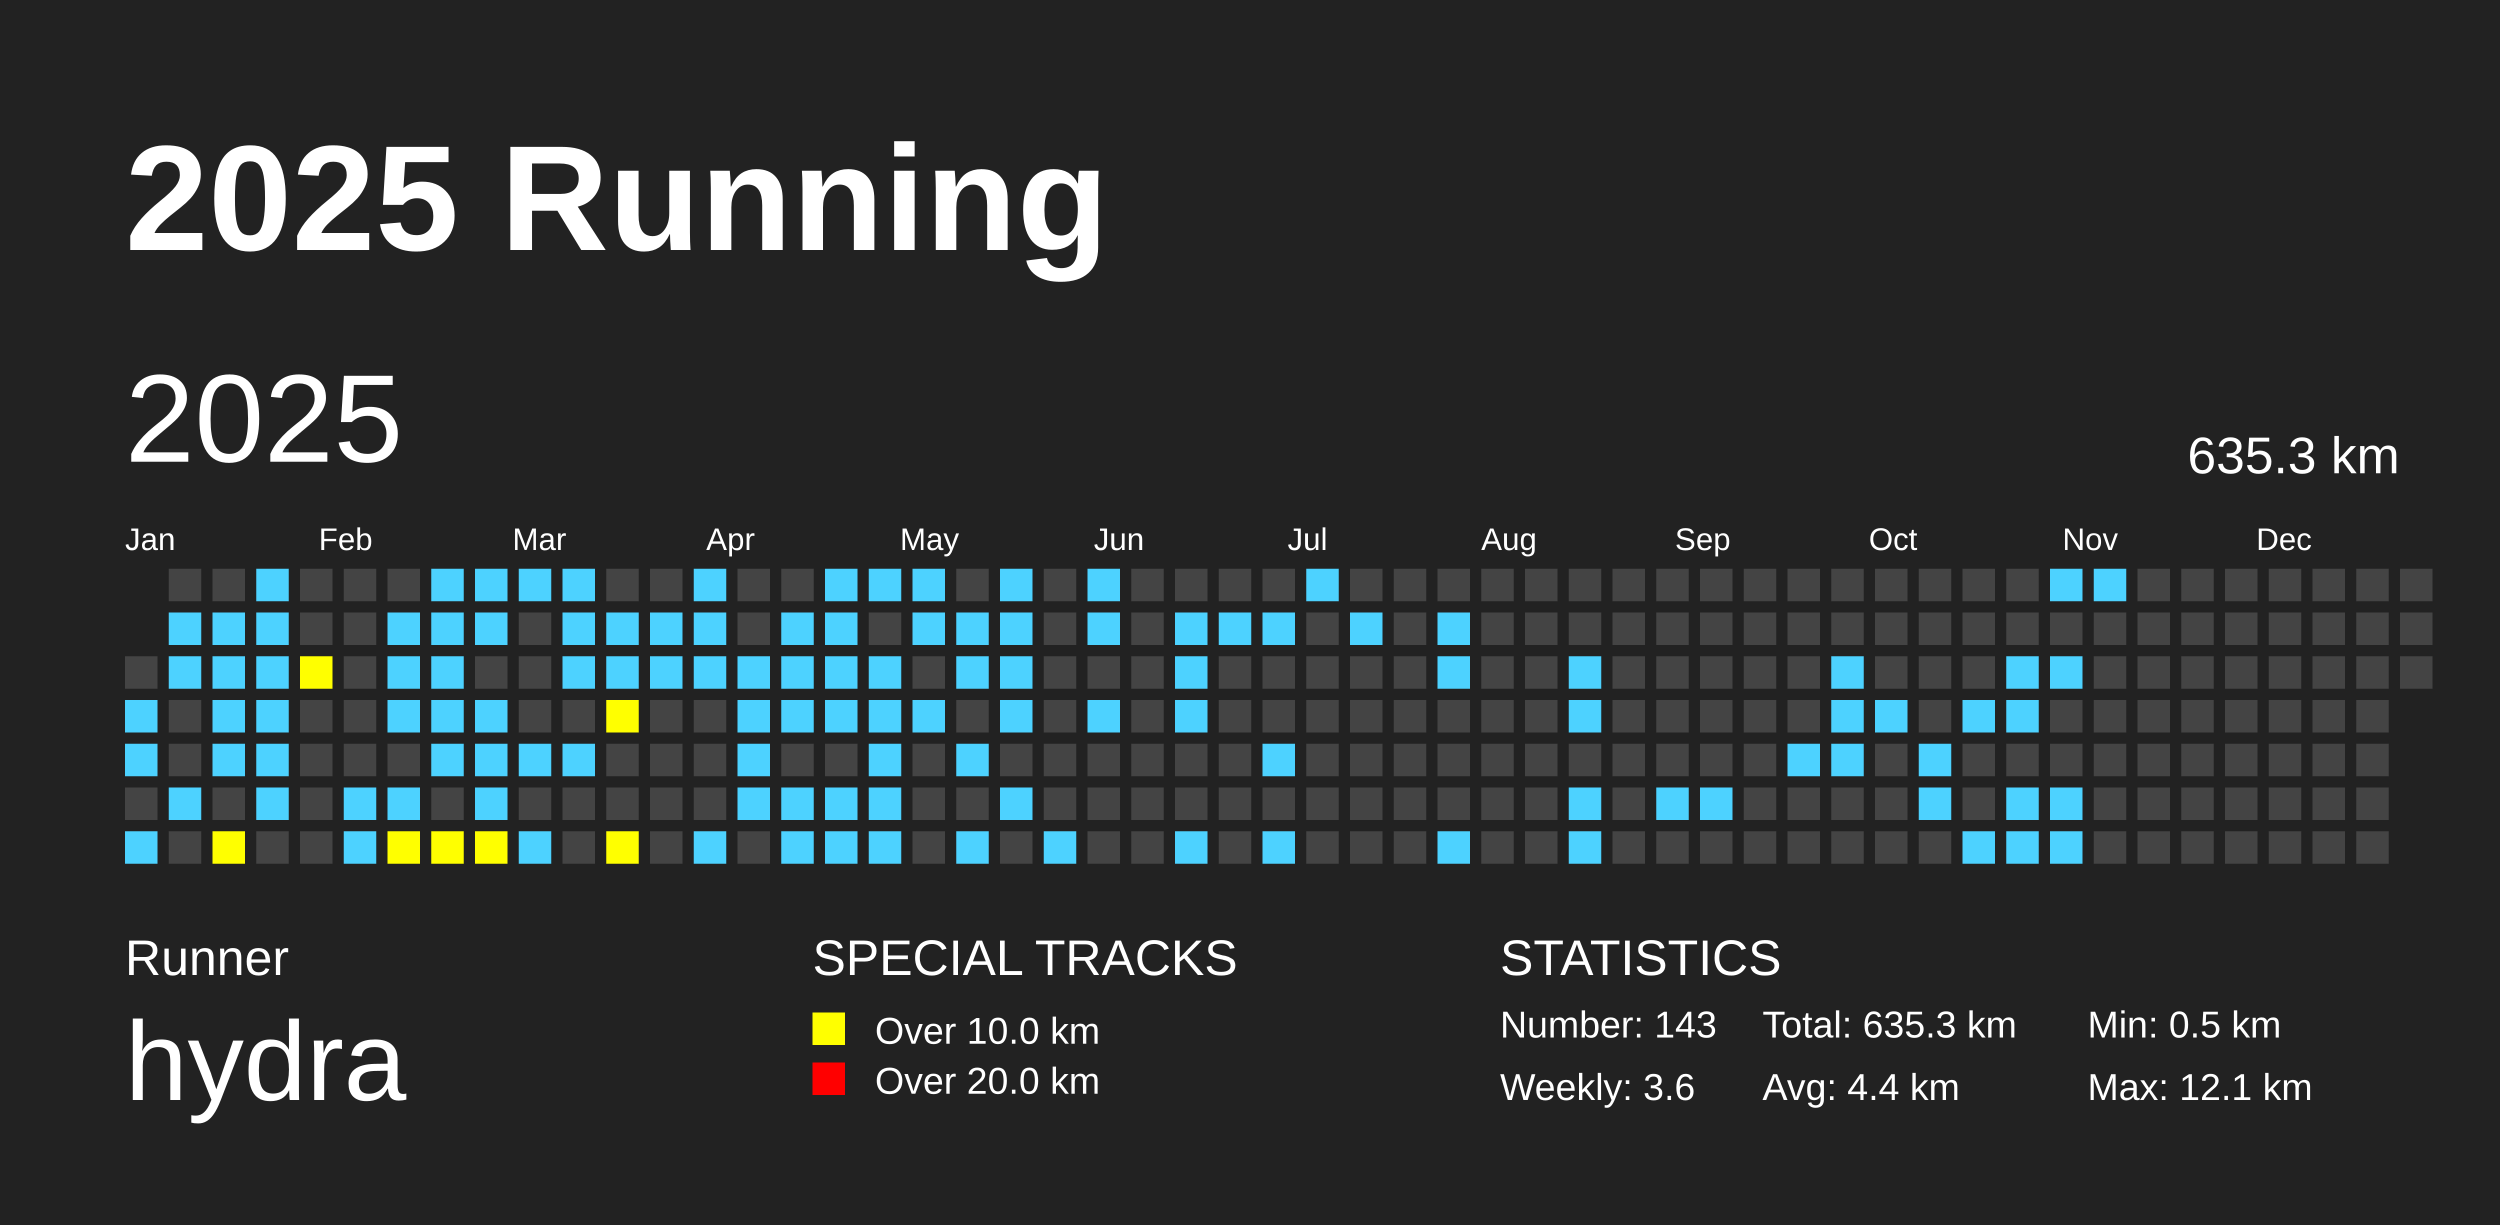
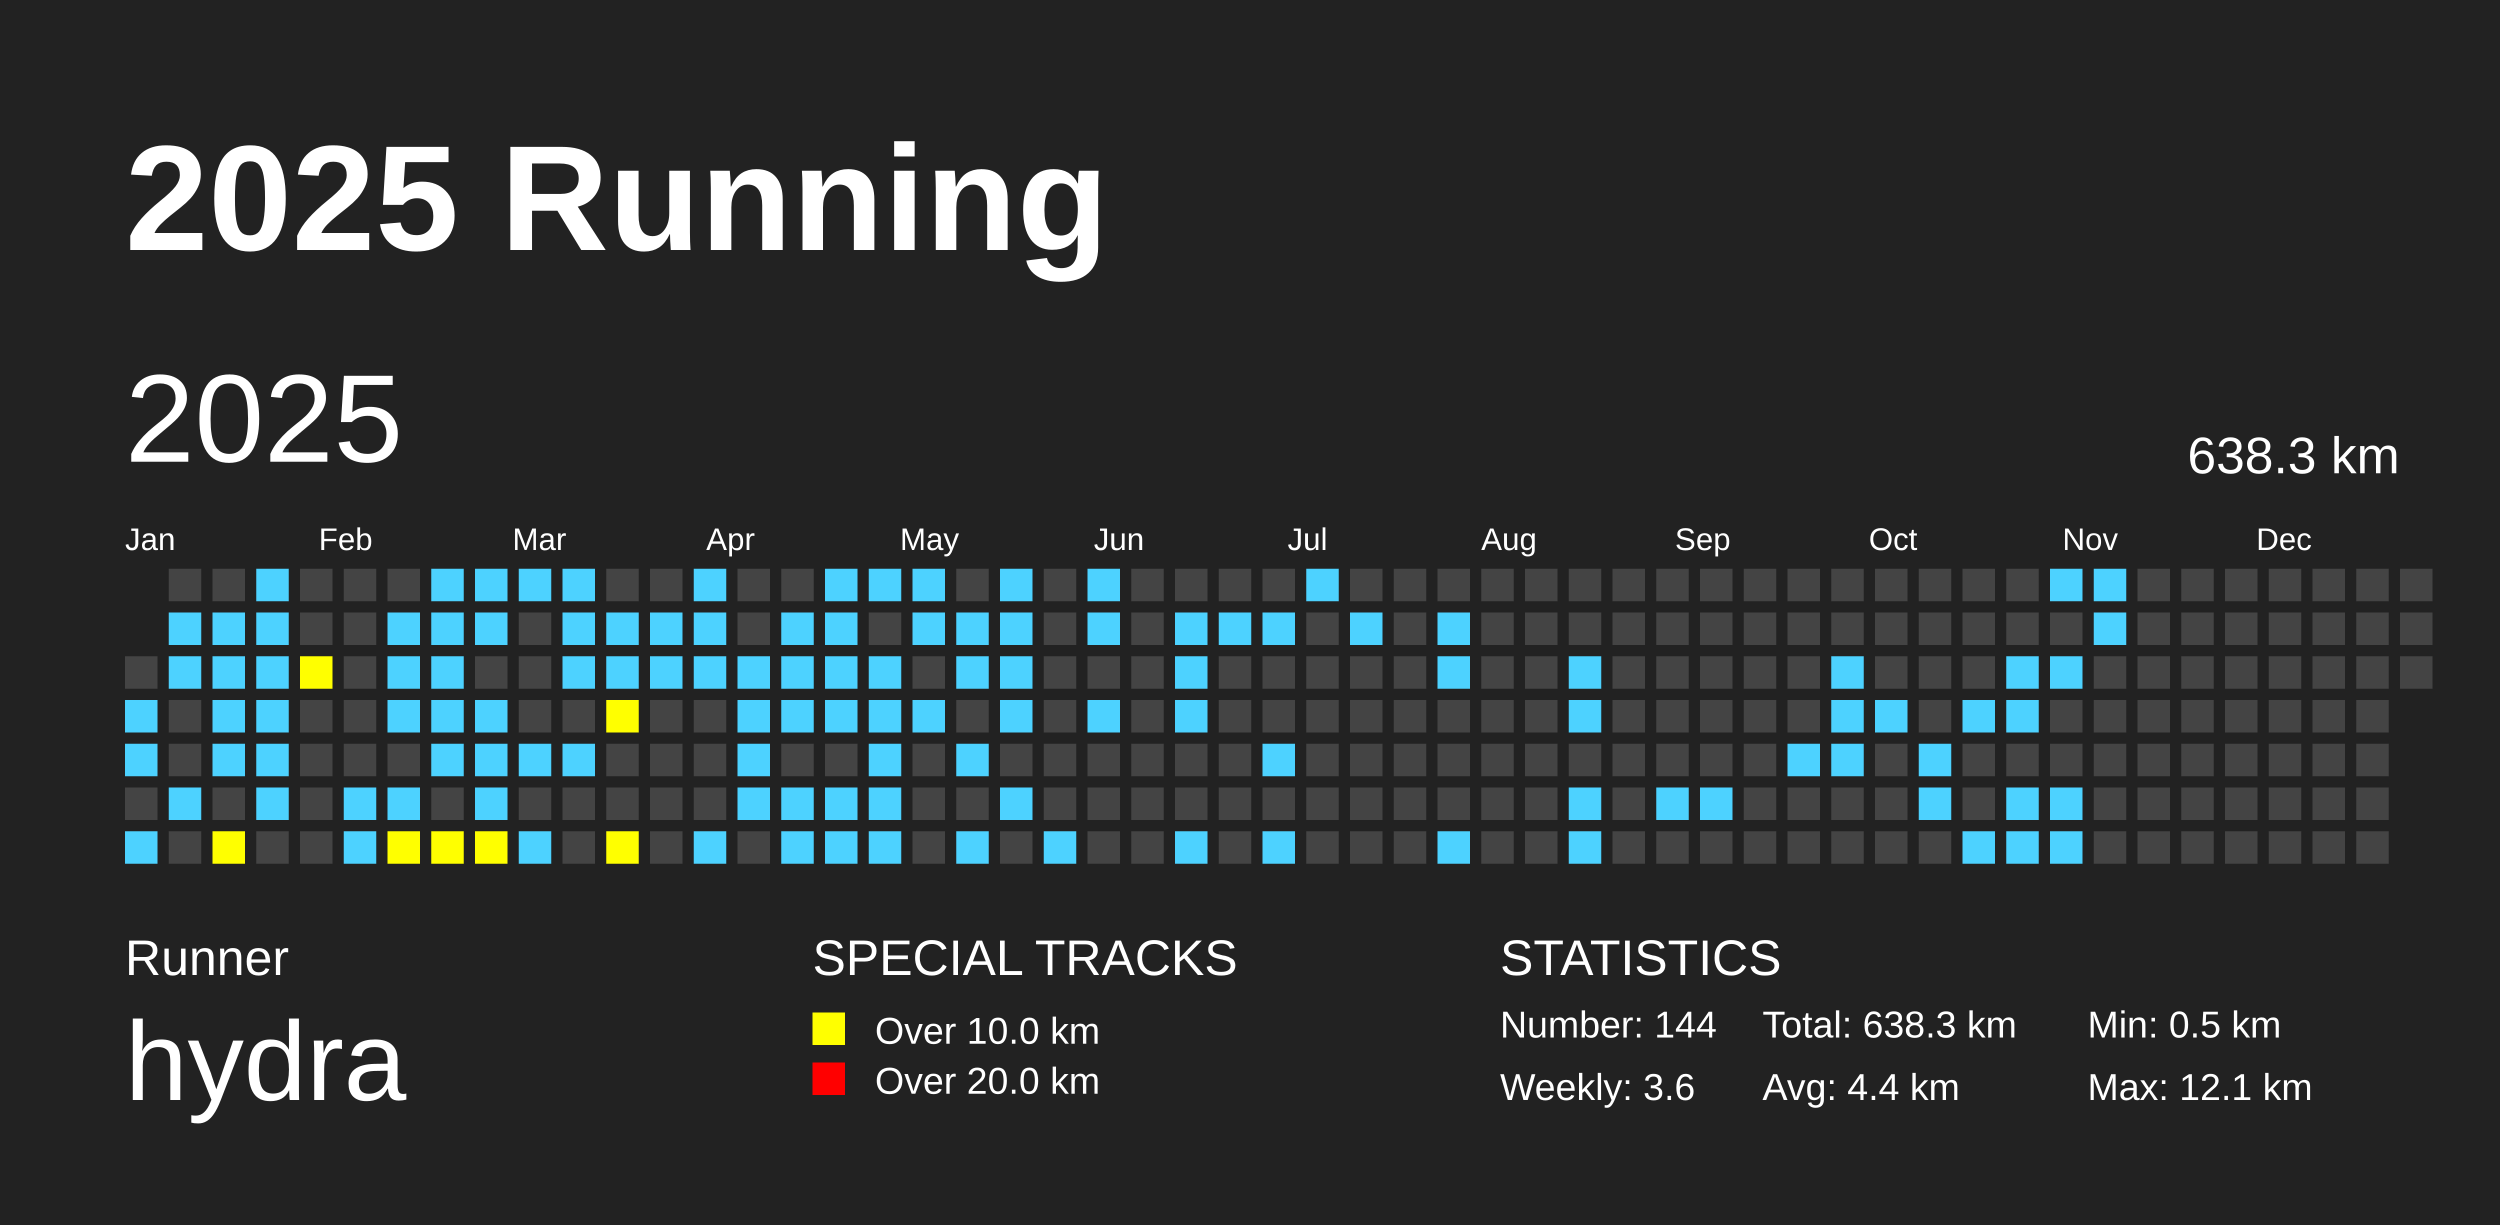
<svg xmlns="http://www.w3.org/2000/svg" baseProfile="full" height="98mm" version="1.1" viewBox="0,0,200,98" width="200mm">
  <defs />
  <rect fill="#222222" height="98" width="200" x="0" y="0" />
  <text fill="#FFFFFF" style="font-size:12px; font-family:Arial; font-weight:bold;" x="10" y="20">2025 Running</text>
  <text fill="#FFFFFF" style="font-size:4px; font-family:Arial" x="10" y="78">Runner</text>
  <text fill="#FFFFFF" style="font-size:9px; font-family:Arial" x="10" y="88">hydra</text>
  <text fill="#FFFFFF" style="font-size:4px; font-family:Arial" x="65" y="78">SPECIAL TRACKS</text>
  <rect fill="yellow" height="2.6" width="2.6" x="65" y="81" />
  <text fill="#FFFFFF" style="font-size:3px; font-family:Arial" x="70" y="83.5">Over 10.0 km</text>
  <rect fill="red" height="2.6" width="2.6" x="65" y="85" />
  <text fill="#FFFFFF" style="font-size:3px; font-family:Arial" x="70" y="87.5">Over 20.0 km</text>
  <text fill="#FFFFFF" style="font-size:4px; font-family:Arial" x="120" y="78">STATISTICS</text>
-   <text fill="#FFFFFF" style="font-size:3px; font-family:Arial" x="120" y="83">Number: 143</text>
+   <text fill="#FFFFFF" style="font-size:3px; font-family:Arial" x="120" y="83">Number: 144</text>
  <text fill="#FFFFFF" style="font-size:3px; font-family:Arial" x="120" y="88">Weekly: 3.6</text>
-   <text fill="#FFFFFF" style="font-size:3px; font-family:Arial" x="141" y="83">Total: 635.3 km</text>
+   <text fill="#FFFFFF" style="font-size:3px; font-family:Arial" x="141" y="83">Total: 638.3 km</text>
  <text fill="#FFFFFF" style="font-size:3px; font-family:Arial" x="141" y="88">Avg: 4.4 km</text>
  <text fill="#FFFFFF" style="font-size:3px; font-family:Arial" x="167" y="83">Min: 0.5 km</text>
  <text fill="#FFFFFF" style="font-size:3px; font-family:Arial" x="167" y="88">Max: 12.1 km</text>
  <text dominant-baseline="hanging" fill="#FFFFFF" style="font-size:10.0px; font-family:Arial;" x="10" y="30">2025</text>
-   <text dominant-baseline="hanging" fill="#FFFFFF" style="font-size:4.125px; font-family:Arial;" x="175" y="35">635.3 km</text>
+   <text dominant-baseline="hanging" fill="#FFFFFF" style="font-size:4.125px; font-family:Arial;" x="175" y="35">638.3 km</text>
  <text fill="#FFFFFF" style="font-size:2.5px; font-family:Arial" x="10.0" y="44">Jan</text>
  <text fill="#FFFFFF" style="font-size:2.5px; font-family:Arial" x="25.5" y="44">Feb</text>
  <text fill="#FFFFFF" style="font-size:2.5px; font-family:Arial" x="41.0" y="44">Mar</text>
  <text fill="#FFFFFF" style="font-size:2.5px; font-family:Arial" x="56.5" y="44">Apr</text>
  <text fill="#FFFFFF" style="font-size:2.5px; font-family:Arial" x="72.0" y="44">May</text>
  <text fill="#FFFFFF" style="font-size:2.5px; font-family:Arial" x="87.5" y="44">Jun</text>
  <text fill="#FFFFFF" style="font-size:2.5px; font-family:Arial" x="103.0" y="44">Jul</text>
  <text fill="#FFFFFF" style="font-size:2.5px; font-family:Arial" x="118.5" y="44">Aug</text>
  <text fill="#FFFFFF" style="font-size:2.5px; font-family:Arial" x="134.0" y="44">Sep</text>
  <text fill="#FFFFFF" style="font-size:2.5px; font-family:Arial" x="149.5" y="44">Oct</text>
  <text fill="#FFFFFF" style="font-size:2.5px; font-family:Arial" x="165.0" y="44">Nov</text>
  <text fill="#FFFFFF" style="font-size:2.5px; font-family:Arial" x="180.5" y="44">Dec</text>
  <rect fill="#444444" height="2.6" width="2.6" x="10.0" y="52.5" />
  <rect fill="#4DD2FF" height="2.6" width="2.6" x="10.0" y="56.0" />
  <rect fill="#4DD2FF" height="2.6" width="2.6" x="10.0" y="59.5" />
  <rect fill="#444444" height="2.6" width="2.6" x="10.0" y="63.0" />
  <rect fill="#4DD2FF" height="2.6" width="2.6" x="10.0" y="66.5" />
  <rect fill="#444444" height="2.6" width="2.6" x="13.5" y="45.5" />
  <rect fill="#4DD2FF" height="2.6" width="2.6" x="13.5" y="49.0" />
  <rect fill="#4DD2FF" height="2.6" width="2.6" x="13.5" y="52.5" />
  <rect fill="#444444" height="2.6" width="2.6" x="13.5" y="56.0" />
  <rect fill="#444444" height="2.6" width="2.6" x="13.5" y="59.5" />
  <rect fill="#4DD2FF" height="2.6" width="2.6" x="13.5" y="63.0" />
  <rect fill="#444444" height="2.6" width="2.6" x="13.5" y="66.5" />
  <rect fill="#444444" height="2.6" width="2.6" x="17.0" y="45.5" />
  <rect fill="#4DD2FF" height="2.6" width="2.6" x="17.0" y="49.0" />
  <rect fill="#4DD2FF" height="2.6" width="2.6" x="17.0" y="52.5" />
  <rect fill="#4DD2FF" height="2.6" width="2.6" x="17.0" y="56.0" />
  <rect fill="#4DD2FF" height="2.6" width="2.6" x="17.0" y="59.5" />
  <rect fill="#444444" height="2.6" width="2.6" x="17.0" y="63.0" />
  <rect fill="yellow" height="2.6" width="2.6" x="17.0" y="66.5" />
  <rect fill="#4DD2FF" height="2.6" width="2.6" x="20.5" y="45.5" />
  <rect fill="#4DD2FF" height="2.6" width="2.6" x="20.5" y="49.0" />
  <rect fill="#4DD2FF" height="2.6" width="2.6" x="20.5" y="52.5" />
  <rect fill="#4DD2FF" height="2.6" width="2.6" x="20.5" y="56.0" />
  <rect fill="#4DD2FF" height="2.6" width="2.6" x="20.5" y="59.5" />
  <rect fill="#4DD2FF" height="2.6" width="2.6" x="20.5" y="63.0" />
  <rect fill="#444444" height="2.6" width="2.6" x="20.5" y="66.5" />
  <rect fill="#444444" height="2.6" width="2.6" x="24.0" y="45.5" />
  <rect fill="#444444" height="2.6" width="2.6" x="24.0" y="49.0" />
  <rect fill="yellow" height="2.6" width="2.6" x="24.0" y="52.5" />
  <rect fill="#444444" height="2.6" width="2.6" x="24.0" y="56.0" />
  <rect fill="#444444" height="2.6" width="2.6" x="24.0" y="59.5" />
  <rect fill="#444444" height="2.6" width="2.6" x="24.0" y="63.0" />
  <rect fill="#444444" height="2.6" width="2.6" x="24.0" y="66.5" />
  <rect fill="#444444" height="2.6" width="2.6" x="27.5" y="45.5" />
  <rect fill="#444444" height="2.6" width="2.6" x="27.5" y="49.0" />
  <rect fill="#444444" height="2.6" width="2.6" x="27.5" y="52.5" />
  <rect fill="#444444" height="2.6" width="2.6" x="27.5" y="56.0" />
  <rect fill="#444444" height="2.6" width="2.6" x="27.5" y="59.5" />
  <rect fill="#4DD2FF" height="2.6" width="2.6" x="27.5" y="63.0" />
  <rect fill="#4DD2FF" height="2.6" width="2.6" x="27.5" y="66.5" />
  <rect fill="#444444" height="2.6" width="2.6" x="31.0" y="45.5" />
  <rect fill="#4DD2FF" height="2.6" width="2.6" x="31.0" y="49.0" />
  <rect fill="#4DD2FF" height="2.6" width="2.6" x="31.0" y="52.5" />
  <rect fill="#4DD2FF" height="2.6" width="2.6" x="31.0" y="56.0" />
  <rect fill="#444444" height="2.6" width="2.6" x="31.0" y="59.5" />
  <rect fill="#4DD2FF" height="2.6" width="2.6" x="31.0" y="63.0" />
  <rect fill="yellow" height="2.6" width="2.6" x="31.0" y="66.5" />
  <rect fill="#4DD2FF" height="2.6" width="2.6" x="34.5" y="45.5" />
  <rect fill="#4DD2FF" height="2.6" width="2.6" x="34.5" y="49.0" />
  <rect fill="#4DD2FF" height="2.6" width="2.6" x="34.5" y="52.5" />
  <rect fill="#4DD2FF" height="2.6" width="2.6" x="34.5" y="56.0" />
  <rect fill="#4DD2FF" height="2.6" width="2.6" x="34.5" y="59.5" />
  <rect fill="#444444" height="2.6" width="2.6" x="34.5" y="63.0" />
  <rect fill="yellow" height="2.6" width="2.6" x="34.5" y="66.5" />
  <rect fill="#4DD2FF" height="2.6" width="2.6" x="38.0" y="45.5" />
  <rect fill="#4DD2FF" height="2.6" width="2.6" x="38.0" y="49.0" />
  <rect fill="#444444" height="2.6" width="2.6" x="38.0" y="52.5" />
  <rect fill="#4DD2FF" height="2.6" width="2.6" x="38.0" y="56.0" />
  <rect fill="#4DD2FF" height="2.6" width="2.6" x="38.0" y="59.5" />
  <rect fill="#4DD2FF" height="2.6" width="2.6" x="38.0" y="63.0" />
  <rect fill="yellow" height="2.6" width="2.6" x="38.0" y="66.5" />
  <rect fill="#4DD2FF" height="2.6" width="2.6" x="41.5" y="45.5" />
  <rect fill="#444444" height="2.6" width="2.6" x="41.5" y="49.0" />
  <rect fill="#444444" height="2.6" width="2.6" x="41.5" y="52.5" />
  <rect fill="#444444" height="2.6" width="2.6" x="41.5" y="56.0" />
  <rect fill="#4DD2FF" height="2.6" width="2.6" x="41.5" y="59.5" />
  <rect fill="#444444" height="2.6" width="2.6" x="41.5" y="63.0" />
  <rect fill="#4DD2FF" height="2.6" width="2.6" x="41.5" y="66.5" />
  <rect fill="#4DD2FF" height="2.6" width="2.6" x="45.0" y="45.5" />
  <rect fill="#4DD2FF" height="2.6" width="2.6" x="45.0" y="49.0" />
  <rect fill="#4DD2FF" height="2.6" width="2.6" x="45.0" y="52.5" />
  <rect fill="#444444" height="2.6" width="2.6" x="45.0" y="56.0" />
  <rect fill="#4DD2FF" height="2.6" width="2.6" x="45.0" y="59.5" />
  <rect fill="#444444" height="2.6" width="2.6" x="45.0" y="63.0" />
  <rect fill="#444444" height="2.6" width="2.6" x="45.0" y="66.5" />
  <rect fill="#444444" height="2.6" width="2.6" x="48.5" y="45.5" />
  <rect fill="#4DD2FF" height="2.6" width="2.6" x="48.5" y="49.0" />
  <rect fill="#4DD2FF" height="2.6" width="2.6" x="48.5" y="52.5" />
  <rect fill="yellow" height="2.6" width="2.6" x="48.5" y="56.0" />
  <rect fill="#444444" height="2.6" width="2.6" x="48.5" y="59.5" />
  <rect fill="#444444" height="2.6" width="2.6" x="48.5" y="63.0" />
  <rect fill="yellow" height="2.6" width="2.6" x="48.5" y="66.5" />
  <rect fill="#444444" height="2.6" width="2.6" x="52.0" y="45.5" />
  <rect fill="#4DD2FF" height="2.6" width="2.6" x="52.0" y="49.0" />
  <rect fill="#4DD2FF" height="2.6" width="2.6" x="52.0" y="52.5" />
  <rect fill="#444444" height="2.6" width="2.6" x="52.0" y="56.0" />
  <rect fill="#444444" height="2.6" width="2.6" x="52.0" y="59.5" />
  <rect fill="#444444" height="2.6" width="2.6" x="52.0" y="63.0" />
  <rect fill="#444444" height="2.6" width="2.6" x="52.0" y="66.5" />
  <rect fill="#4DD2FF" height="2.6" width="2.6" x="55.5" y="45.5" />
  <rect fill="#4DD2FF" height="2.6" width="2.6" x="55.5" y="49.0" />
  <rect fill="#4DD2FF" height="2.6" width="2.6" x="55.5" y="52.5" />
  <rect fill="#444444" height="2.6" width="2.6" x="55.5" y="56.0" />
  <rect fill="#444444" height="2.6" width="2.6" x="55.5" y="59.5" />
  <rect fill="#444444" height="2.6" width="2.6" x="55.5" y="63.0" />
  <rect fill="#4DD2FF" height="2.6" width="2.6" x="55.5" y="66.5" />
  <rect fill="#444444" height="2.6" width="2.6" x="59.0" y="45.5" />
  <rect fill="#444444" height="2.6" width="2.6" x="59.0" y="49.0" />
  <rect fill="#4DD2FF" height="2.6" width="2.6" x="59.0" y="52.5" />
  <rect fill="#4DD2FF" height="2.6" width="2.6" x="59.0" y="56.0" />
  <rect fill="#4DD2FF" height="2.6" width="2.6" x="59.0" y="59.5" />
  <rect fill="#4DD2FF" height="2.6" width="2.6" x="59.0" y="63.0" />
  <rect fill="#444444" height="2.6" width="2.6" x="59.0" y="66.5" />
  <rect fill="#444444" height="2.6" width="2.6" x="62.5" y="45.5" />
  <rect fill="#4DD2FF" height="2.6" width="2.6" x="62.5" y="49.0" />
  <rect fill="#4DD2FF" height="2.6" width="2.6" x="62.5" y="52.5" />
  <rect fill="#4DD2FF" height="2.6" width="2.6" x="62.5" y="56.0" />
  <rect fill="#444444" height="2.6" width="2.6" x="62.5" y="59.5" />
  <rect fill="#4DD2FF" height="2.6" width="2.6" x="62.5" y="63.0" />
  <rect fill="#4DD2FF" height="2.6" width="2.6" x="62.5" y="66.5" />
  <rect fill="#4DD2FF" height="2.6" width="2.6" x="66.0" y="45.5" />
  <rect fill="#4DD2FF" height="2.6" width="2.6" x="66.0" y="49.0" />
  <rect fill="#4DD2FF" height="2.6" width="2.6" x="66.0" y="52.5" />
  <rect fill="#4DD2FF" height="2.6" width="2.6" x="66.0" y="56.0" />
  <rect fill="#444444" height="2.6" width="2.6" x="66.0" y="59.5" />
  <rect fill="#4DD2FF" height="2.6" width="2.6" x="66.0" y="63.0" />
  <rect fill="#4DD2FF" height="2.6" width="2.6" x="66.0" y="66.5" />
  <rect fill="#4DD2FF" height="2.6" width="2.6" x="69.5" y="45.5" />
  <rect fill="#444444" height="2.6" width="2.6" x="69.5" y="49.0" />
  <rect fill="#4DD2FF" height="2.6" width="2.6" x="69.5" y="52.5" />
  <rect fill="#4DD2FF" height="2.6" width="2.6" x="69.5" y="56.0" />
  <rect fill="#4DD2FF" height="2.6" width="2.6" x="69.5" y="59.5" />
  <rect fill="#4DD2FF" height="2.6" width="2.6" x="69.5" y="63.0" />
  <rect fill="#4DD2FF" height="2.6" width="2.6" x="69.5" y="66.5" />
  <rect fill="#4DD2FF" height="2.6" width="2.6" x="73.0" y="45.5" />
  <rect fill="#4DD2FF" height="2.6" width="2.6" x="73.0" y="49.0" />
  <rect fill="#444444" height="2.6" width="2.6" x="73.0" y="52.5" />
  <rect fill="#4DD2FF" height="2.6" width="2.6" x="73.0" y="56.0" />
  <rect fill="#444444" height="2.6" width="2.6" x="73.0" y="59.5" />
  <rect fill="#444444" height="2.6" width="2.6" x="73.0" y="63.0" />
  <rect fill="#444444" height="2.6" width="2.6" x="73.0" y="66.5" />
  <rect fill="#444444" height="2.6" width="2.6" x="76.5" y="45.5" />
  <rect fill="#4DD2FF" height="2.6" width="2.6" x="76.5" y="49.0" />
  <rect fill="#4DD2FF" height="2.6" width="2.6" x="76.5" y="52.5" />
  <rect fill="#444444" height="2.6" width="2.6" x="76.5" y="56.0" />
  <rect fill="#4DD2FF" height="2.6" width="2.6" x="76.5" y="59.5" />
  <rect fill="#444444" height="2.6" width="2.6" x="76.5" y="63.0" />
  <rect fill="#4DD2FF" height="2.6" width="2.6" x="76.5" y="66.5" />
  <rect fill="#4DD2FF" height="2.6" width="2.6" x="80.0" y="45.5" />
  <rect fill="#4DD2FF" height="2.6" width="2.6" x="80.0" y="49.0" />
  <rect fill="#4DD2FF" height="2.6" width="2.6" x="80.0" y="52.5" />
  <rect fill="#4DD2FF" height="2.6" width="2.6" x="80.0" y="56.0" />
  <rect fill="#444444" height="2.6" width="2.6" x="80.0" y="59.5" />
  <rect fill="#4DD2FF" height="2.6" width="2.6" x="80.0" y="63.0" />
  <rect fill="#444444" height="2.6" width="2.6" x="80.0" y="66.5" />
  <rect fill="#444444" height="2.6" width="2.6" x="83.5" y="45.5" />
  <rect fill="#444444" height="2.6" width="2.6" x="83.5" y="49.0" />
  <rect fill="#444444" height="2.6" width="2.6" x="83.5" y="52.5" />
  <rect fill="#444444" height="2.6" width="2.6" x="83.5" y="56.0" />
  <rect fill="#444444" height="2.6" width="2.6" x="83.5" y="59.5" />
  <rect fill="#444444" height="2.6" width="2.6" x="83.5" y="63.0" />
  <rect fill="#4DD2FF" height="2.6" width="2.6" x="83.5" y="66.5" />
  <rect fill="#4DD2FF" height="2.6" width="2.6" x="87.0" y="45.5" />
  <rect fill="#4DD2FF" height="2.6" width="2.6" x="87.0" y="49.0" />
  <rect fill="#444444" height="2.6" width="2.6" x="87.0" y="52.5" />
  <rect fill="#4DD2FF" height="2.6" width="2.6" x="87.0" y="56.0" />
  <rect fill="#444444" height="2.6" width="2.6" x="87.0" y="59.5" />
  <rect fill="#444444" height="2.6" width="2.6" x="87.0" y="63.0" />
  <rect fill="#444444" height="2.6" width="2.6" x="87.0" y="66.5" />
  <rect fill="#444444" height="2.6" width="2.6" x="90.5" y="45.5" />
  <rect fill="#444444" height="2.6" width="2.6" x="90.5" y="49.0" />
  <rect fill="#444444" height="2.6" width="2.6" x="90.5" y="52.5" />
  <rect fill="#444444" height="2.6" width="2.6" x="90.5" y="56.0" />
  <rect fill="#444444" height="2.6" width="2.6" x="90.5" y="59.5" />
  <rect fill="#444444" height="2.6" width="2.6" x="90.5" y="63.0" />
  <rect fill="#444444" height="2.6" width="2.6" x="90.5" y="66.5" />
  <rect fill="#444444" height="2.6" width="2.6" x="94.0" y="45.5" />
  <rect fill="#4DD2FF" height="2.6" width="2.6" x="94.0" y="49.0" />
  <rect fill="#4DD2FF" height="2.6" width="2.6" x="94.0" y="52.5" />
  <rect fill="#4DD2FF" height="2.6" width="2.6" x="94.0" y="56.0" />
  <rect fill="#444444" height="2.6" width="2.6" x="94.0" y="59.5" />
  <rect fill="#444444" height="2.6" width="2.6" x="94.0" y="63.0" />
  <rect fill="#4DD2FF" height="2.6" width="2.6" x="94.0" y="66.5" />
  <rect fill="#444444" height="2.6" width="2.6" x="97.5" y="45.5" />
  <rect fill="#4DD2FF" height="2.6" width="2.6" x="97.5" y="49.0" />
  <rect fill="#444444" height="2.6" width="2.6" x="97.5" y="52.5" />
  <rect fill="#444444" height="2.6" width="2.6" x="97.5" y="56.0" />
  <rect fill="#444444" height="2.6" width="2.6" x="97.5" y="59.5" />
  <rect fill="#444444" height="2.6" width="2.6" x="97.5" y="63.0" />
  <rect fill="#444444" height="2.6" width="2.6" x="97.5" y="66.5" />
  <rect fill="#444444" height="2.6" width="2.6" x="101.0" y="45.5" />
  <rect fill="#4DD2FF" height="2.6" width="2.6" x="101.0" y="49.0" />
  <rect fill="#444444" height="2.6" width="2.6" x="101.0" y="52.5" />
  <rect fill="#444444" height="2.6" width="2.6" x="101.0" y="56.0" />
  <rect fill="#4DD2FF" height="2.6" width="2.6" x="101.0" y="59.5" />
  <rect fill="#444444" height="2.6" width="2.6" x="101.0" y="63.0" />
  <rect fill="#4DD2FF" height="2.6" width="2.6" x="101.0" y="66.5" />
  <rect fill="#4DD2FF" height="2.6" width="2.6" x="104.5" y="45.5" />
  <rect fill="#444444" height="2.6" width="2.6" x="104.5" y="49.0" />
  <rect fill="#444444" height="2.6" width="2.6" x="104.5" y="52.5" />
  <rect fill="#444444" height="2.6" width="2.6" x="104.5" y="56.0" />
  <rect fill="#444444" height="2.6" width="2.6" x="104.5" y="59.5" />
  <rect fill="#444444" height="2.6" width="2.6" x="104.5" y="63.0" />
  <rect fill="#444444" height="2.6" width="2.6" x="104.5" y="66.5" />
  <rect fill="#444444" height="2.6" width="2.6" x="108.0" y="45.5" />
  <rect fill="#4DD2FF" height="2.6" width="2.6" x="108.0" y="49.0" />
  <rect fill="#444444" height="2.6" width="2.6" x="108.0" y="52.5" />
  <rect fill="#444444" height="2.6" width="2.6" x="108.0" y="56.0" />
  <rect fill="#444444" height="2.6" width="2.6" x="108.0" y="59.5" />
  <rect fill="#444444" height="2.6" width="2.6" x="108.0" y="63.0" />
  <rect fill="#444444" height="2.6" width="2.6" x="108.0" y="66.5" />
  <rect fill="#444444" height="2.6" width="2.6" x="111.5" y="45.5" />
  <rect fill="#444444" height="2.6" width="2.6" x="111.5" y="49.0" />
  <rect fill="#444444" height="2.6" width="2.6" x="111.5" y="52.5" />
  <rect fill="#444444" height="2.6" width="2.6" x="111.5" y="56.0" />
  <rect fill="#444444" height="2.6" width="2.6" x="111.5" y="59.5" />
  <rect fill="#444444" height="2.6" width="2.6" x="111.5" y="63.0" />
  <rect fill="#444444" height="2.6" width="2.6" x="111.5" y="66.5" />
  <rect fill="#444444" height="2.6" width="2.6" x="115.0" y="45.5" />
  <rect fill="#4DD2FF" height="2.6" width="2.6" x="115.0" y="49.0" />
  <rect fill="#4DD2FF" height="2.6" width="2.6" x="115.0" y="52.5" />
  <rect fill="#444444" height="2.6" width="2.6" x="115.0" y="56.0" />
  <rect fill="#444444" height="2.6" width="2.6" x="115.0" y="59.5" />
  <rect fill="#444444" height="2.6" width="2.6" x="115.0" y="63.0" />
  <rect fill="#4DD2FF" height="2.6" width="2.6" x="115.0" y="66.5" />
  <rect fill="#444444" height="2.6" width="2.6" x="118.5" y="45.5" />
  <rect fill="#444444" height="2.6" width="2.6" x="118.5" y="49.0" />
  <rect fill="#444444" height="2.6" width="2.6" x="118.5" y="52.5" />
  <rect fill="#444444" height="2.6" width="2.6" x="118.5" y="56.0" />
  <rect fill="#444444" height="2.6" width="2.6" x="118.5" y="59.5" />
  <rect fill="#444444" height="2.6" width="2.6" x="118.5" y="63.0" />
  <rect fill="#444444" height="2.6" width="2.6" x="118.5" y="66.5" />
  <rect fill="#444444" height="2.6" width="2.6" x="122.0" y="45.5" />
  <rect fill="#444444" height="2.6" width="2.6" x="122.0" y="49.0" />
  <rect fill="#444444" height="2.6" width="2.6" x="122.0" y="52.5" />
  <rect fill="#444444" height="2.6" width="2.6" x="122.0" y="56.0" />
  <rect fill="#444444" height="2.6" width="2.6" x="122.0" y="59.5" />
  <rect fill="#444444" height="2.6" width="2.6" x="122.0" y="63.0" />
  <rect fill="#444444" height="2.6" width="2.6" x="122.0" y="66.5" />
  <rect fill="#444444" height="2.6" width="2.6" x="125.5" y="45.5" />
  <rect fill="#444444" height="2.6" width="2.6" x="125.5" y="49.0" />
  <rect fill="#4DD2FF" height="2.6" width="2.6" x="125.5" y="52.5" />
  <rect fill="#4DD2FF" height="2.6" width="2.6" x="125.5" y="56.0" />
  <rect fill="#444444" height="2.6" width="2.6" x="125.5" y="59.5" />
  <rect fill="#4DD2FF" height="2.6" width="2.6" x="125.5" y="63.0" />
  <rect fill="#4DD2FF" height="2.6" width="2.6" x="125.5" y="66.5" />
  <rect fill="#444444" height="2.6" width="2.6" x="129.0" y="45.5" />
  <rect fill="#444444" height="2.6" width="2.6" x="129.0" y="49.0" />
  <rect fill="#444444" height="2.6" width="2.6" x="129.0" y="52.5" />
  <rect fill="#444444" height="2.6" width="2.6" x="129.0" y="56.0" />
  <rect fill="#444444" height="2.6" width="2.6" x="129.0" y="59.5" />
  <rect fill="#444444" height="2.6" width="2.6" x="129.0" y="63.0" />
  <rect fill="#444444" height="2.6" width="2.6" x="129.0" y="66.5" />
  <rect fill="#444444" height="2.6" width="2.6" x="132.5" y="45.5" />
  <rect fill="#444444" height="2.6" width="2.6" x="132.5" y="49.0" />
  <rect fill="#444444" height="2.6" width="2.6" x="132.5" y="52.5" />
  <rect fill="#444444" height="2.6" width="2.6" x="132.5" y="56.0" />
  <rect fill="#444444" height="2.6" width="2.6" x="132.5" y="59.5" />
  <rect fill="#4DD2FF" height="2.6" width="2.6" x="132.5" y="63.0" />
  <rect fill="#444444" height="2.6" width="2.6" x="132.5" y="66.5" />
  <rect fill="#444444" height="2.6" width="2.6" x="136.0" y="45.5" />
  <rect fill="#444444" height="2.6" width="2.6" x="136.0" y="49.0" />
  <rect fill="#444444" height="2.6" width="2.6" x="136.0" y="52.5" />
  <rect fill="#444444" height="2.6" width="2.6" x="136.0" y="56.0" />
  <rect fill="#444444" height="2.6" width="2.6" x="136.0" y="59.5" />
  <rect fill="#4DD2FF" height="2.6" width="2.6" x="136.0" y="63.0" />
  <rect fill="#444444" height="2.6" width="2.6" x="136.0" y="66.5" />
  <rect fill="#444444" height="2.6" width="2.6" x="139.5" y="45.5" />
  <rect fill="#444444" height="2.6" width="2.6" x="139.5" y="49.0" />
  <rect fill="#444444" height="2.6" width="2.6" x="139.5" y="52.5" />
  <rect fill="#444444" height="2.6" width="2.6" x="139.5" y="56.0" />
  <rect fill="#444444" height="2.6" width="2.6" x="139.5" y="59.5" />
  <rect fill="#444444" height="2.6" width="2.6" x="139.5" y="63.0" />
  <rect fill="#444444" height="2.6" width="2.6" x="139.5" y="66.5" />
  <rect fill="#444444" height="2.6" width="2.6" x="143.0" y="45.5" />
  <rect fill="#444444" height="2.6" width="2.6" x="143.0" y="49.0" />
  <rect fill="#444444" height="2.6" width="2.6" x="143.0" y="52.5" />
  <rect fill="#444444" height="2.6" width="2.6" x="143.0" y="56.0" />
  <rect fill="#4DD2FF" height="2.6" width="2.6" x="143.0" y="59.5" />
  <rect fill="#444444" height="2.6" width="2.6" x="143.0" y="63.0" />
  <rect fill="#444444" height="2.6" width="2.6" x="143.0" y="66.5" />
  <rect fill="#444444" height="2.6" width="2.6" x="146.5" y="45.5" />
  <rect fill="#444444" height="2.6" width="2.6" x="146.5" y="49.0" />
  <rect fill="#4DD2FF" height="2.6" width="2.6" x="146.5" y="52.5" />
  <rect fill="#4DD2FF" height="2.6" width="2.6" x="146.5" y="56.0" />
  <rect fill="#4DD2FF" height="2.6" width="2.6" x="146.5" y="59.5" />
  <rect fill="#444444" height="2.6" width="2.6" x="146.5" y="63.0" />
  <rect fill="#444444" height="2.6" width="2.6" x="146.5" y="66.5" />
  <rect fill="#444444" height="2.6" width="2.6" x="150.0" y="45.5" />
  <rect fill="#444444" height="2.6" width="2.6" x="150.0" y="49.0" />
  <rect fill="#444444" height="2.6" width="2.6" x="150.0" y="52.5" />
  <rect fill="#4DD2FF" height="2.6" width="2.6" x="150.0" y="56.0" />
  <rect fill="#444444" height="2.6" width="2.6" x="150.0" y="59.5" />
  <rect fill="#444444" height="2.6" width="2.6" x="150.0" y="63.0" />
  <rect fill="#444444" height="2.6" width="2.6" x="150.0" y="66.5" />
  <rect fill="#444444" height="2.6" width="2.6" x="153.5" y="45.5" />
  <rect fill="#444444" height="2.6" width="2.6" x="153.5" y="49.0" />
  <rect fill="#444444" height="2.6" width="2.6" x="153.5" y="52.5" />
  <rect fill="#444444" height="2.6" width="2.6" x="153.5" y="56.0" />
  <rect fill="#4DD2FF" height="2.6" width="2.6" x="153.5" y="59.5" />
  <rect fill="#4DD2FF" height="2.6" width="2.6" x="153.5" y="63.0" />
  <rect fill="#444444" height="2.6" width="2.6" x="153.5" y="66.5" />
  <rect fill="#444444" height="2.6" width="2.6" x="157.0" y="45.5" />
  <rect fill="#444444" height="2.6" width="2.6" x="157.0" y="49.0" />
  <rect fill="#444444" height="2.6" width="2.6" x="157.0" y="52.5" />
  <rect fill="#4DD2FF" height="2.6" width="2.6" x="157.0" y="56.0" />
  <rect fill="#444444" height="2.6" width="2.6" x="157.0" y="59.5" />
  <rect fill="#444444" height="2.6" width="2.6" x="157.0" y="63.0" />
  <rect fill="#4DD2FF" height="2.6" width="2.6" x="157.0" y="66.5" />
  <rect fill="#444444" height="2.6" width="2.6" x="160.5" y="45.5" />
  <rect fill="#444444" height="2.6" width="2.6" x="160.5" y="49.0" />
  <rect fill="#4DD2FF" height="2.6" width="2.6" x="160.5" y="52.5" />
  <rect fill="#4DD2FF" height="2.6" width="2.6" x="160.5" y="56.0" />
  <rect fill="#444444" height="2.6" width="2.6" x="160.5" y="59.5" />
  <rect fill="#4DD2FF" height="2.6" width="2.6" x="160.5" y="63.0" />
  <rect fill="#4DD2FF" height="2.6" width="2.6" x="160.5" y="66.5" />
  <rect fill="#4DD2FF" height="2.6" width="2.6" x="164.0" y="45.5" />
  <rect fill="#444444" height="2.6" width="2.6" x="164.0" y="49.0" />
  <rect fill="#4DD2FF" height="2.6" width="2.6" x="164.0" y="52.5" />
  <rect fill="#444444" height="2.6" width="2.6" x="164.0" y="56.0" />
  <rect fill="#444444" height="2.6" width="2.6" x="164.0" y="59.5" />
  <rect fill="#4DD2FF" height="2.6" width="2.6" x="164.0" y="63.0" />
  <rect fill="#4DD2FF" height="2.6" width="2.6" x="164.0" y="66.5" />
  <rect fill="#4DD2FF" height="2.6" width="2.6" x="167.5" y="45.5" />
-   <rect fill="#444444" height="2.6" width="2.6" x="167.5" y="49.0" />
+   <rect fill="#4DD2FF" height="2.6" width="2.6" x="167.5" y="49.0" />
  <rect fill="#444444" height="2.6" width="2.6" x="167.5" y="52.5" />
  <rect fill="#444444" height="2.6" width="2.6" x="167.5" y="56.0" />
  <rect fill="#444444" height="2.6" width="2.6" x="167.5" y="59.5" />
  <rect fill="#444444" height="2.6" width="2.6" x="167.5" y="63.0" />
  <rect fill="#444444" height="2.6" width="2.6" x="167.5" y="66.5" />
  <rect fill="#444444" height="2.6" width="2.6" x="171.0" y="45.5" />
  <rect fill="#444444" height="2.6" width="2.6" x="171.0" y="49.0" />
  <rect fill="#444444" height="2.6" width="2.6" x="171.0" y="52.5" />
  <rect fill="#444444" height="2.6" width="2.6" x="171.0" y="56.0" />
  <rect fill="#444444" height="2.6" width="2.6" x="171.0" y="59.5" />
  <rect fill="#444444" height="2.6" width="2.6" x="171.0" y="63.0" />
  <rect fill="#444444" height="2.6" width="2.6" x="171.0" y="66.5" />
  <rect fill="#444444" height="2.6" width="2.6" x="174.5" y="45.5" />
  <rect fill="#444444" height="2.6" width="2.6" x="174.5" y="49.0" />
  <rect fill="#444444" height="2.6" width="2.6" x="174.5" y="52.5" />
  <rect fill="#444444" height="2.6" width="2.6" x="174.5" y="56.0" />
  <rect fill="#444444" height="2.6" width="2.6" x="174.5" y="59.5" />
  <rect fill="#444444" height="2.6" width="2.6" x="174.5" y="63.0" />
  <rect fill="#444444" height="2.6" width="2.6" x="174.5" y="66.5" />
  <rect fill="#444444" height="2.6" width="2.6" x="178.0" y="45.5" />
  <rect fill="#444444" height="2.6" width="2.6" x="178.0" y="49.0" />
  <rect fill="#444444" height="2.6" width="2.6" x="178.0" y="52.5" />
  <rect fill="#444444" height="2.6" width="2.6" x="178.0" y="56.0" />
  <rect fill="#444444" height="2.6" width="2.6" x="178.0" y="59.5" />
  <rect fill="#444444" height="2.6" width="2.6" x="178.0" y="63.0" />
  <rect fill="#444444" height="2.6" width="2.6" x="178.0" y="66.5" />
  <rect fill="#444444" height="2.6" width="2.6" x="181.5" y="45.5" />
  <rect fill="#444444" height="2.6" width="2.6" x="181.5" y="49.0" />
  <rect fill="#444444" height="2.6" width="2.6" x="181.5" y="52.5" />
  <rect fill="#444444" height="2.6" width="2.6" x="181.5" y="56.0" />
  <rect fill="#444444" height="2.6" width="2.6" x="181.5" y="59.5" />
  <rect fill="#444444" height="2.6" width="2.6" x="181.5" y="63.0" />
  <rect fill="#444444" height="2.6" width="2.6" x="181.5" y="66.5" />
  <rect fill="#444444" height="2.6" width="2.6" x="185.0" y="45.5" />
  <rect fill="#444444" height="2.6" width="2.6" x="185.0" y="49.0" />
  <rect fill="#444444" height="2.6" width="2.6" x="185.0" y="52.5" />
  <rect fill="#444444" height="2.6" width="2.6" x="185.0" y="56.0" />
  <rect fill="#444444" height="2.6" width="2.6" x="185.0" y="59.5" />
  <rect fill="#444444" height="2.6" width="2.6" x="185.0" y="63.0" />
  <rect fill="#444444" height="2.6" width="2.6" x="185.0" y="66.5" />
  <rect fill="#444444" height="2.6" width="2.6" x="188.5" y="45.5" />
  <rect fill="#444444" height="2.6" width="2.6" x="188.5" y="49.0" />
  <rect fill="#444444" height="2.6" width="2.6" x="188.5" y="52.5" />
  <rect fill="#444444" height="2.6" width="2.6" x="188.5" y="56.0" />
  <rect fill="#444444" height="2.6" width="2.6" x="188.5" y="59.5" />
  <rect fill="#444444" height="2.6" width="2.6" x="188.5" y="63.0" />
  <rect fill="#444444" height="2.6" width="2.6" x="188.5" y="66.5" />
  <rect fill="#444444" height="2.6" width="2.6" x="192.0" y="45.5" />
  <rect fill="#444444" height="2.6" width="2.6" x="192.0" y="49.0" />
  <rect fill="#444444" height="2.6" width="2.6" x="192.0" y="52.5" />
</svg>
